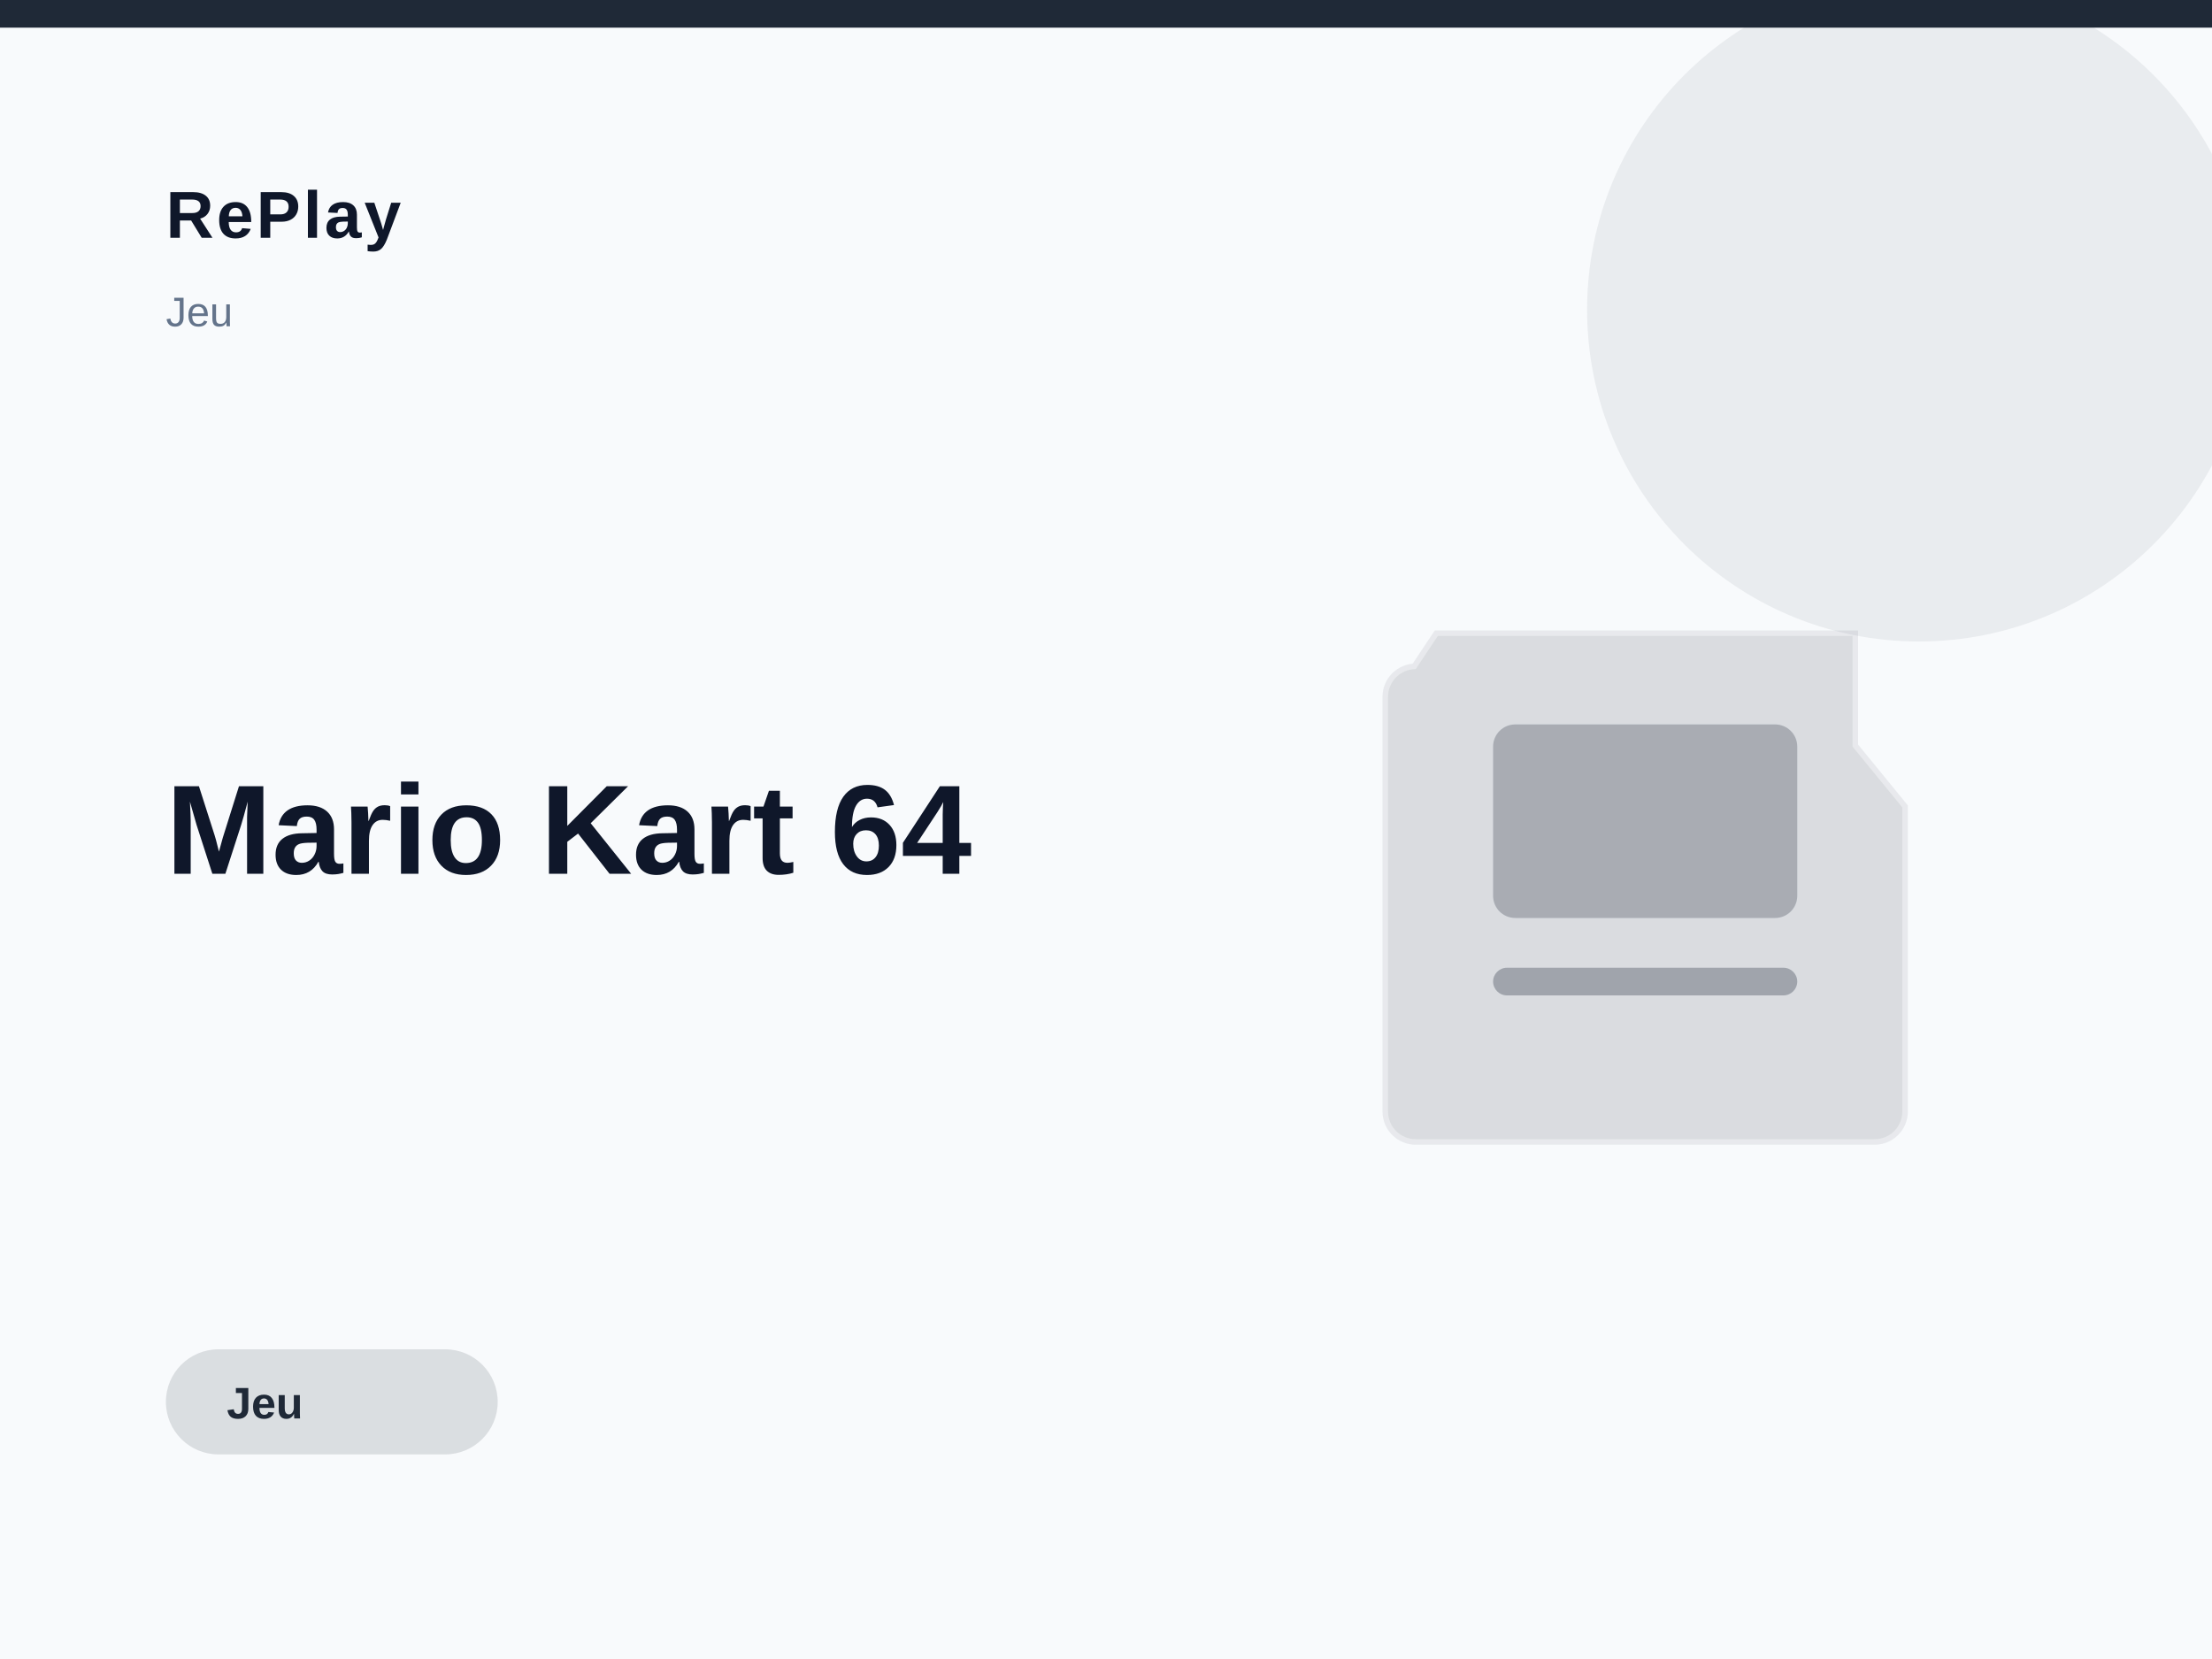
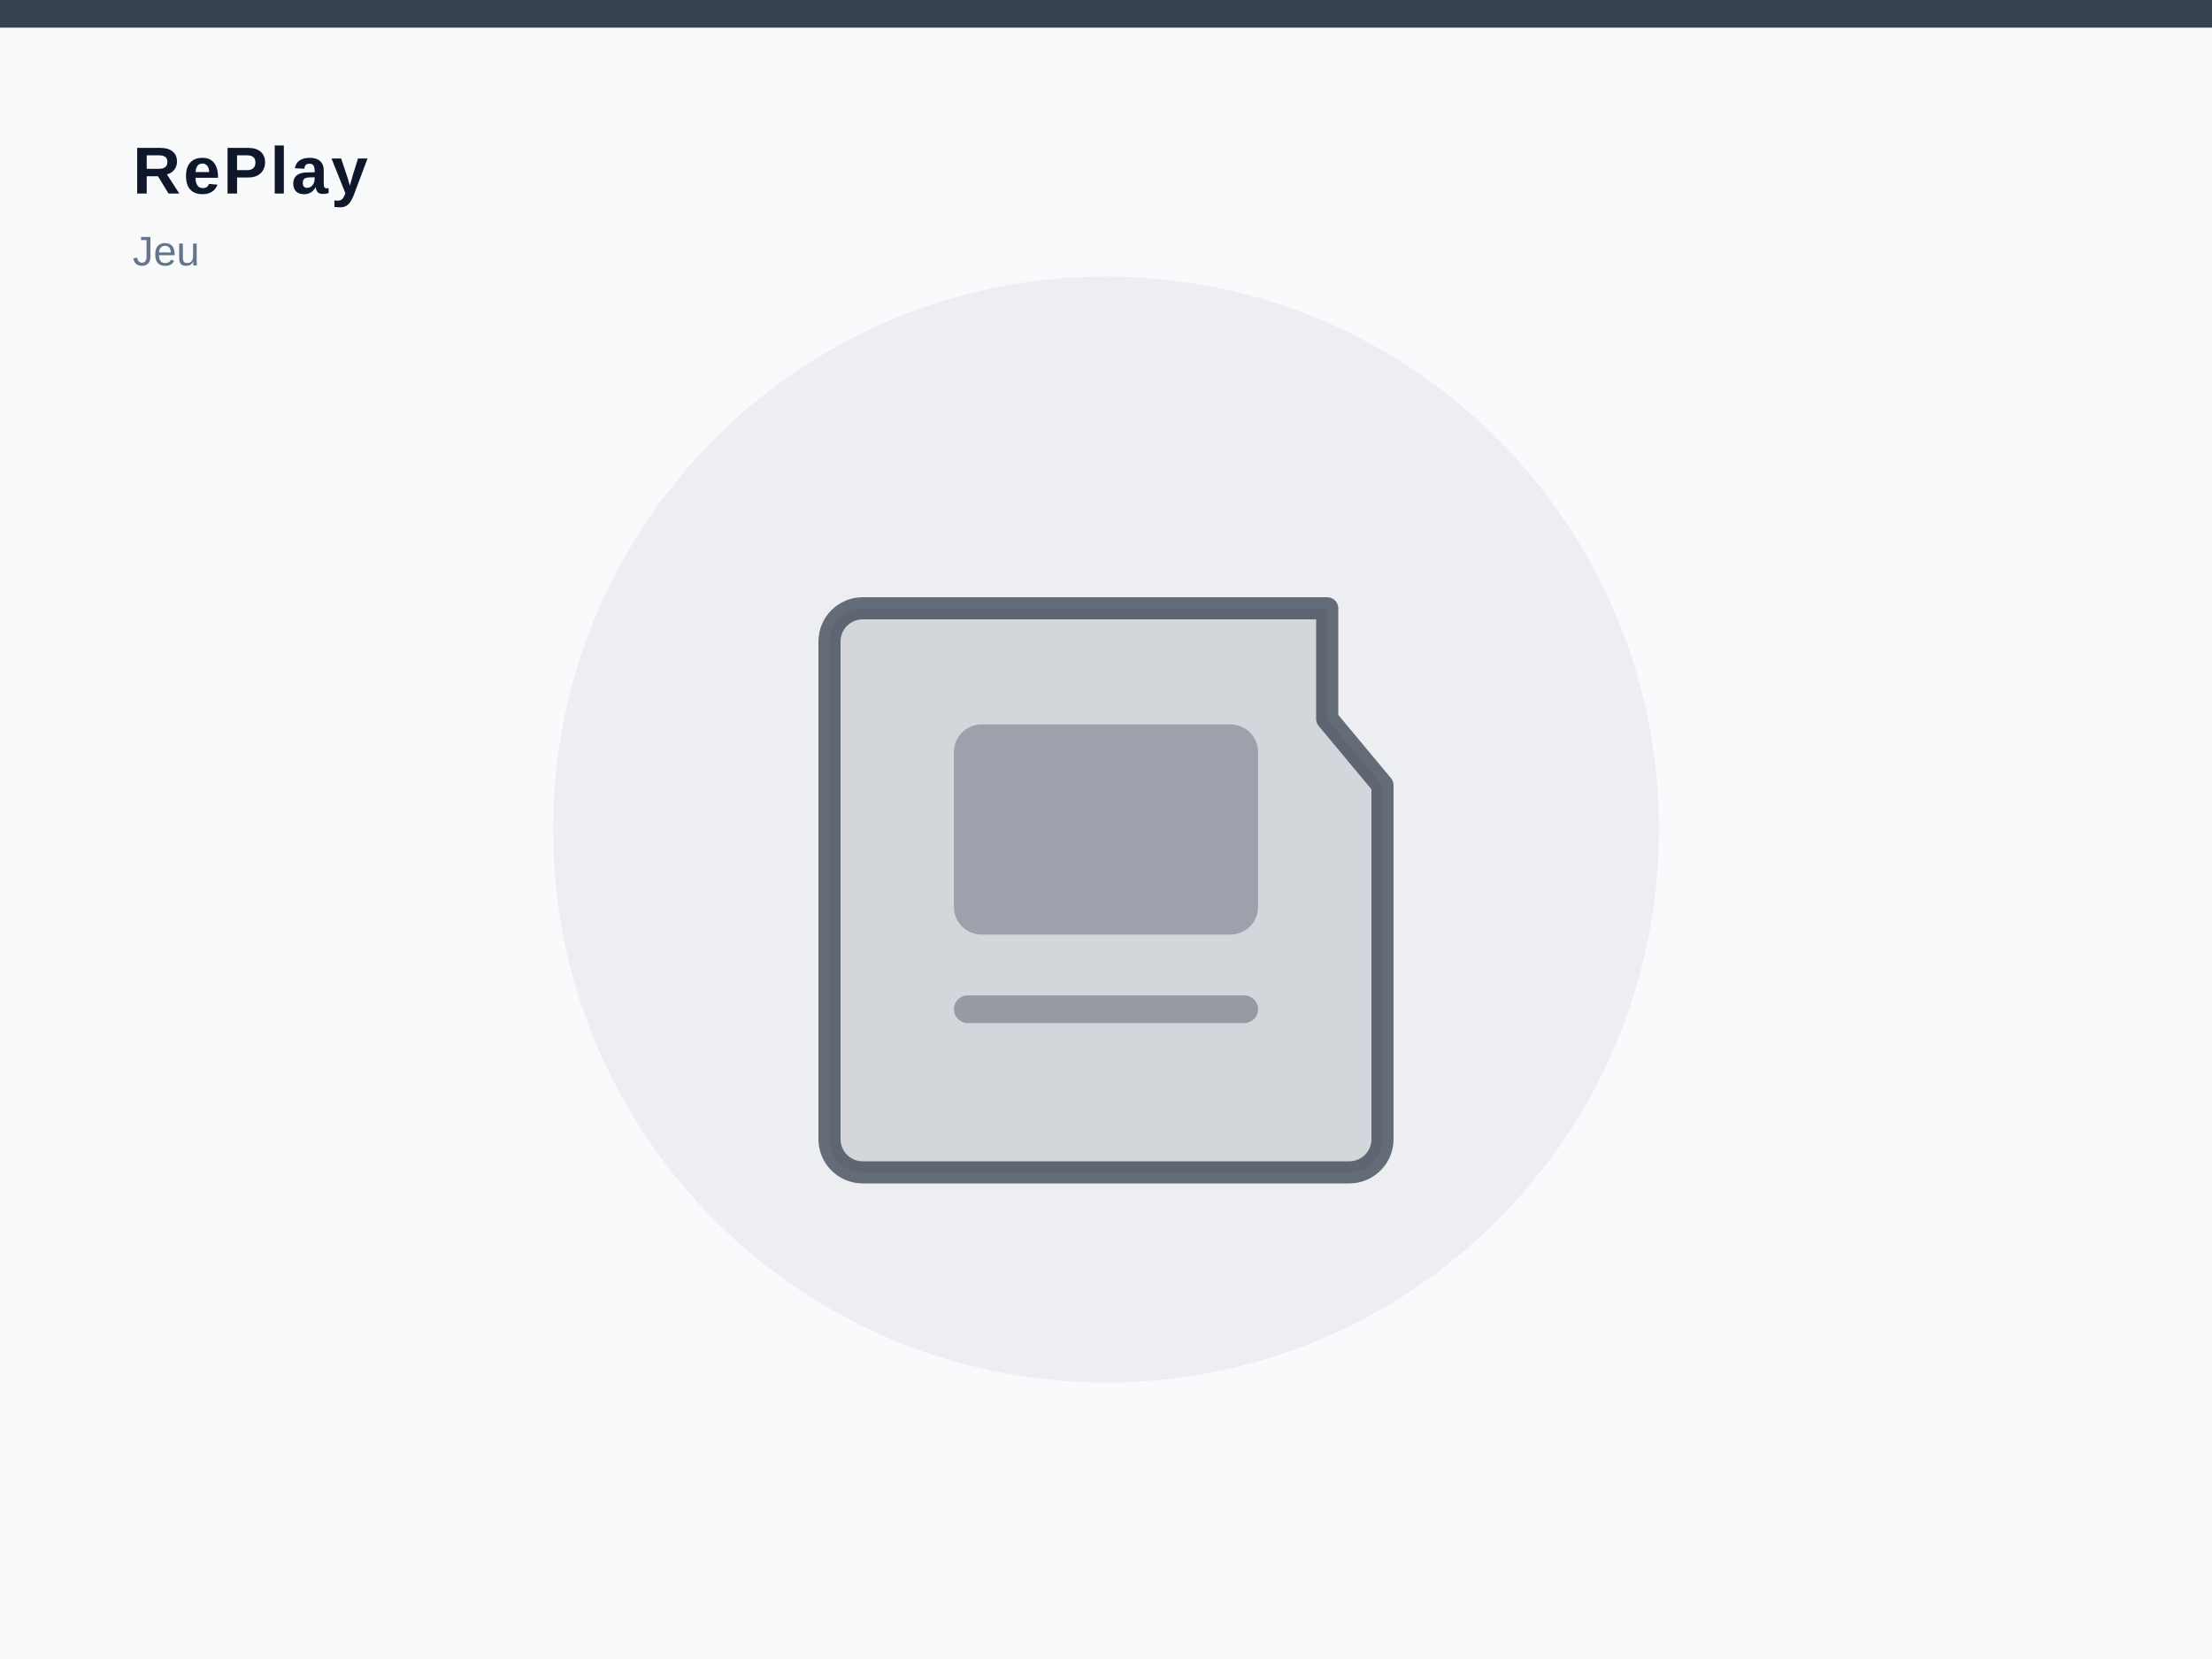
<svg xmlns="http://www.w3.org/2000/svg" viewBox="0 0 800 600" width="800" height="600" role="img" aria-label="Mario Kart 64">
  <rect width="800" height="600" fill="#f8fafc" />
-   <rect x="0" y="0" width="800" height="10" fill="#1f2937" />
-   <circle cx="694" cy="112" r="120" fill="#1f2937" opacity="0.07" />
-   <text x="60" y="86" font-family="Arial,Helvetica,sans-serif" font-size="24" font-weight="700" fill="#0f172a" letter-spacing="1">RePlay</text>
-   <text x="60" y="118" font-family="Arial,Helvetica,sans-serif" font-size="15" fill="#64748b">Jeu</text>
-   <text y="316" font-family="Arial,Helvetica,sans-serif" font-size="46" font-weight="700" fill="#0f172a">
-     <tspan x="60" dy="0">Mario Kart 64</tspan>
-   </text>
-   <rect x="60" y="488" width="120" height="38" rx="19" fill="#1f2937" opacity="0.14" />
-   <text x="82" y="513" font-family="Arial,Helvetica,sans-serif" font-size="16" font-weight="600" fill="#1f2937">Jeu</text>
-   <g opacity="0.9">
-     <path d="M520 230 h150 v40 l18 22 v110 a10 10 0 0 1 -10 10 h-166 a10 10 0 0 1 -10 -10 v-150 a10 10 0 0 1 10 -10 z" fill="#1f2937" opacity="0.16" stroke="#1f2937" stroke-width="4" stroke-opacity="0.55" />
-     <rect x="540" y="262" width="110" height="70" rx="8" fill="#1f2937" opacity="0.30" />
-     <rect x="540" y="350" width="110" height="10" rx="5" fill="#1f2937" opacity="0.35" />
+   <rect x="0" y="0" width="800" height="10" fill="#374151" />
+   <circle cx="400" cy="300" r="200" fill="#374151" fill-opacity="0.06" />
+   <g fill="#374151" fill-opacity="0.14" stroke="#374151" stroke-width="8" stroke-opacity="0.75" stroke-linejoin="round" stroke-linecap="round">
+     <path d="M320 220 h160 v40 l20 24 v128 a12 12 0 0 1 -12 12 h-176 a12 12 0 0 1 -12 -12 v-180 a12 12 0 0 1 12 -12 z" />
+     <rect x="345" y="262" width="110" height="76" rx="10" fill="#374151" fill-opacity="0.35" stroke="none" />
+     <rect x="345" y="360" width="110" height="10" rx="5" fill="#374151" fill-opacity="0.4" stroke="none" />
  </g>
+   <text x="48" y="70" font-family="Arial,Helvetica,sans-serif" font-size="24" font-weight="700" fill="#0f172a" letter-spacing="1">RePlay</text>
+   <text x="48" y="96" font-family="Arial,Helvetica,sans-serif" font-size="15" fill="#64748b">Jeu</text>
</svg>
